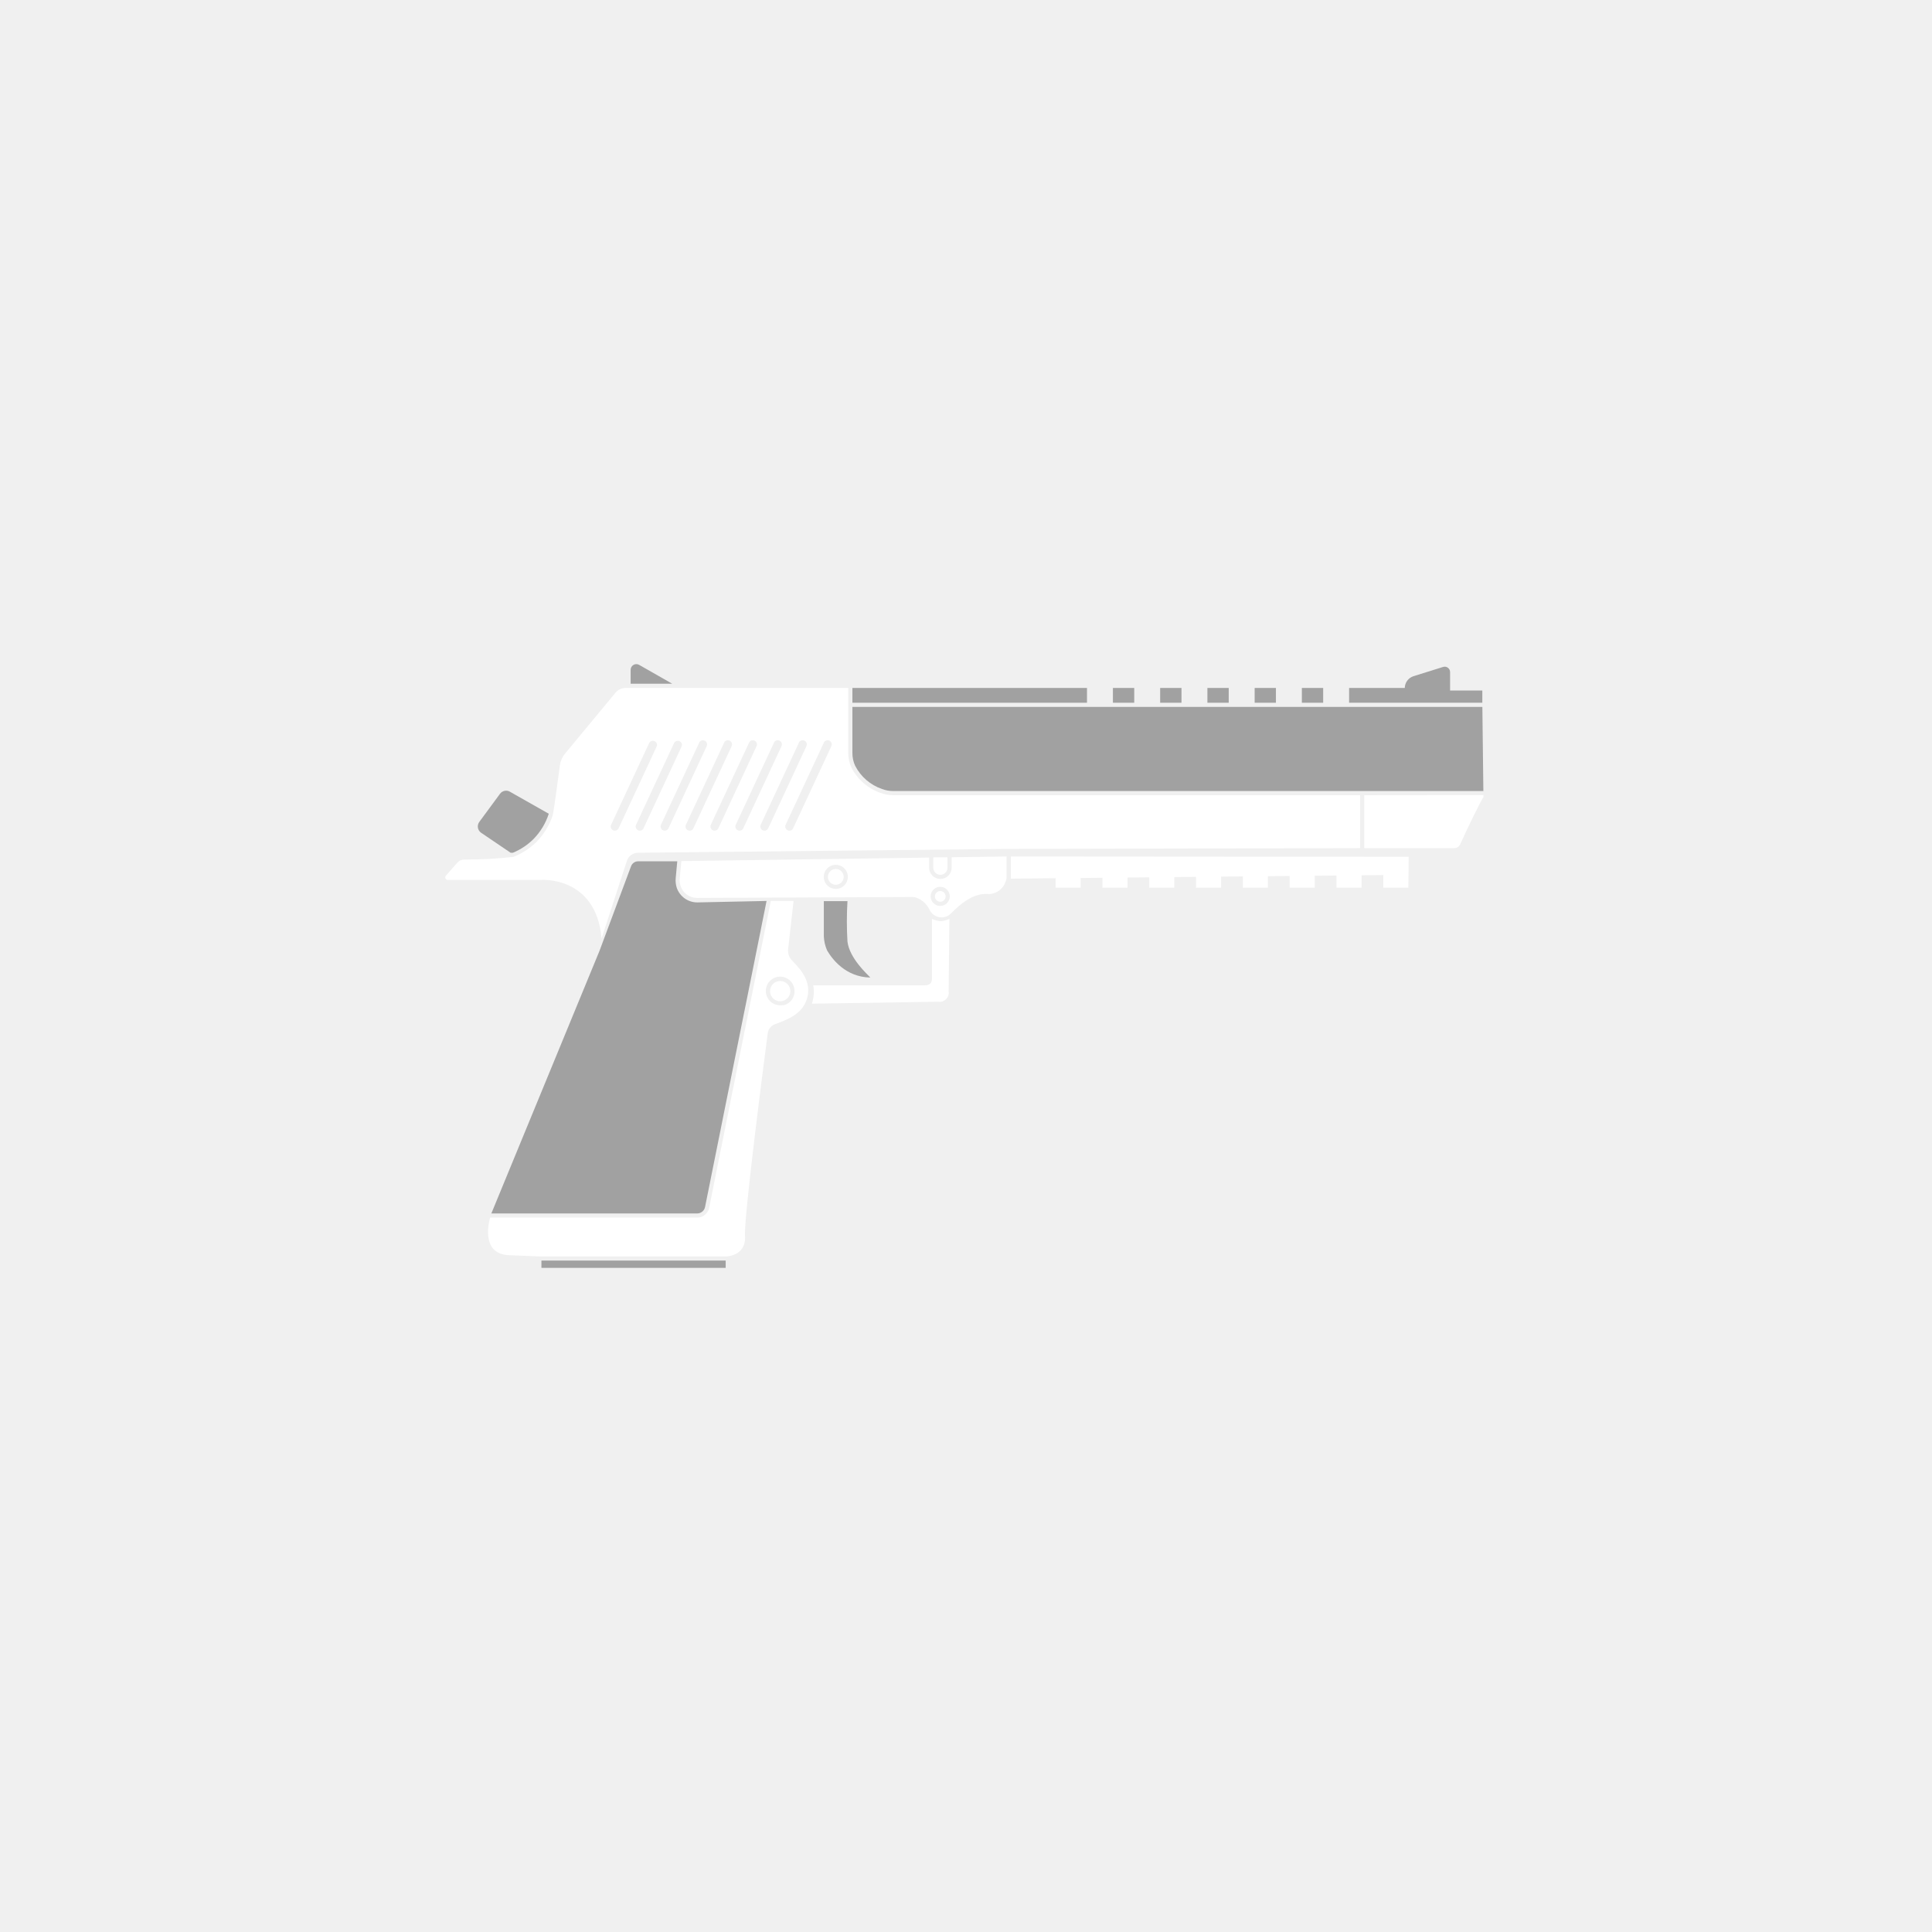
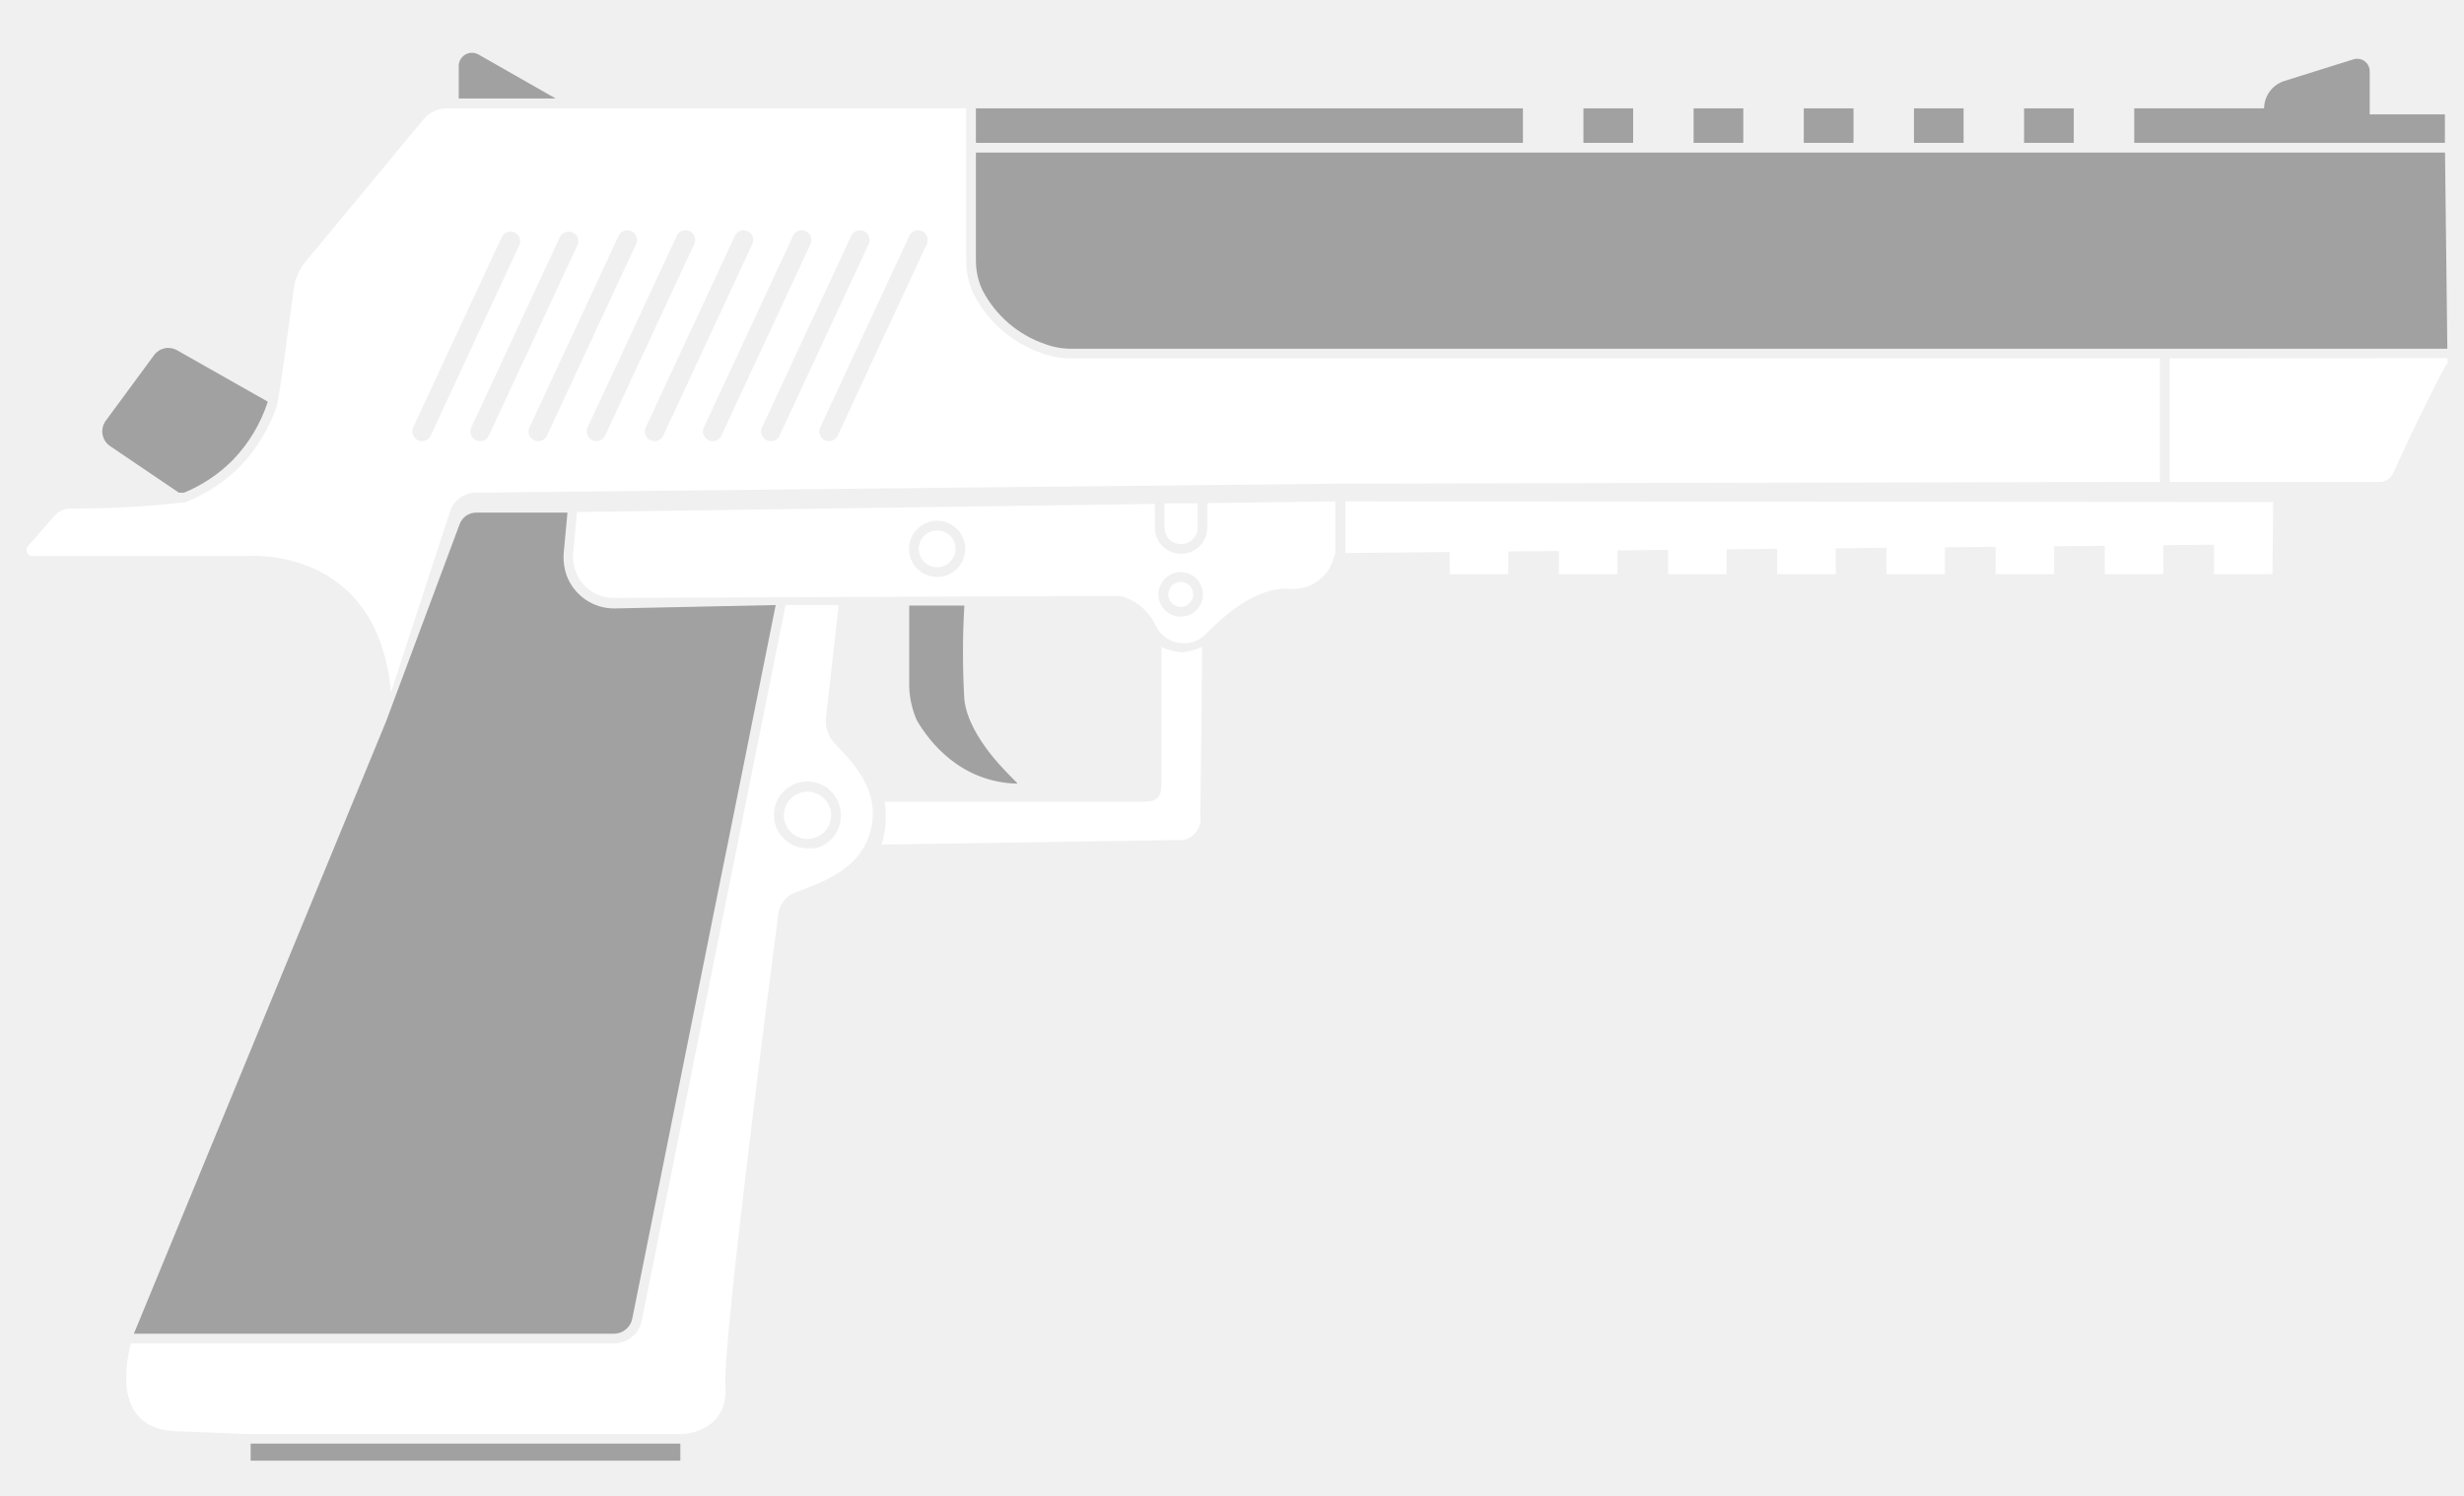
- <svg xmlns="http://www.w3.org/2000/svg" width="512" height="512" viewBox="0 0 512 512" fill="none">
+ <svg xmlns="http://www.w3.org/2000/svg" width="280" height="170" viewBox="115 170 280 170" fill="none">
  <path d="M178.139 181.191L169.329 176.169C169.096 176.048 168.834 175.99 168.571 176.001C168.309 176.012 168.053 176.092 167.83 176.232C167.608 176.372 167.426 176.569 167.302 176.801C167.179 177.033 167.118 177.294 167.127 177.557V181.191H178.139Z" fill="#A1A1A1" />
  <path d="M135.918 225.989C138.003 225.131 139.895 223.861 141.479 222.256C143.281 220.382 144.633 218.123 145.432 215.649L135.114 209.801C134.689 209.557 134.189 209.479 133.709 209.58C133.23 209.682 132.805 209.957 132.515 210.352L127.009 217.829C126.85 218.048 126.736 218.297 126.675 218.561C126.613 218.825 126.606 219.098 126.652 219.365C126.698 219.632 126.797 219.887 126.944 220.115C127.09 220.343 127.281 220.539 127.504 220.692L135.323 225.989H135.918Z" fill="#A1A1A1" />
  <path d="M288.062 182.314H225.898V186.235H288.062V182.314Z" fill="#A1A1A1" />
  <path d="M300.583 182.314H294.934V186.235H300.583V182.314Z" fill="#A1A1A1" />
  <path d="M236.734 210.737C235.581 210.735 234.436 210.53 233.354 210.131C230.021 208.97 227.261 206.573 225.645 203.436C225.071 202.217 224.781 200.884 224.797 199.537V182.314H180.099H165.783C165.269 182.316 164.761 182.432 164.297 182.653C163.832 182.873 163.422 183.194 163.096 183.592L149.727 199.736C148.995 200.624 148.526 201.7 148.373 202.841C147.877 206.618 146.721 215.263 146.457 216.133C145.582 218.706 144.154 221.055 142.272 223.015C140.502 224.781 138.388 226.164 136.061 227.079C131.736 227.57 127.386 227.809 123.034 227.795C122.691 227.786 122.351 227.853 122.037 227.99C121.723 228.127 121.443 228.331 121.217 228.588L118.155 232.089C118.074 232.187 118.022 232.305 118.006 232.431C117.989 232.557 118.008 232.685 118.061 232.8C118.114 232.915 118.199 233.013 118.305 233.082C118.411 233.151 118.535 233.189 118.662 233.191H143.142C143.142 233.191 157.931 231.902 159.429 248.696L166.157 228.07C166.368 227.461 166.764 226.934 167.289 226.561C167.814 226.188 168.442 225.988 169.087 225.989L267.326 224.965L360.445 224.766V210.737H236.734ZM163.977 219.425C163.899 219.634 163.759 219.815 163.576 219.943C163.393 220.07 163.176 220.14 162.953 220.141C162.817 220.142 162.682 220.116 162.556 220.064C162.421 220.013 162.297 219.935 162.192 219.836C162.087 219.737 162.002 219.618 161.943 219.486C161.883 219.354 161.851 219.212 161.846 219.067C161.842 218.923 161.866 218.779 161.918 218.644L172.016 196.95C172.135 196.699 172.345 196.502 172.603 196.399C172.861 196.296 173.149 196.295 173.408 196.395C173.667 196.496 173.879 196.69 174.001 196.94C174.122 197.19 174.145 197.477 174.064 197.743L163.977 219.425ZM169.56 220.141C169.424 220.142 169.289 220.116 169.164 220.064C169.028 220.013 168.905 219.935 168.799 219.836C168.694 219.737 168.609 219.618 168.55 219.486C168.491 219.354 168.458 219.212 168.454 219.067C168.449 218.923 168.474 218.779 168.525 218.644L178.623 196.95C178.742 196.699 178.952 196.502 179.21 196.399C179.469 196.296 179.756 196.295 180.015 196.395C180.274 196.496 180.486 196.69 180.608 196.94C180.729 197.19 180.752 197.477 180.671 197.743L170.584 219.425C170.506 219.634 170.366 219.815 170.183 219.943C170.001 220.07 169.783 220.14 169.56 220.141ZM176.167 220.141C176.031 220.142 175.897 220.116 175.771 220.064C175.636 220.013 175.512 219.935 175.407 219.836C175.301 219.737 175.217 219.618 175.157 219.486C175.098 219.354 175.065 219.212 175.061 219.067C175.057 218.923 175.081 218.779 175.132 218.644L185.23 196.95C185.274 196.805 185.348 196.67 185.446 196.555C185.545 196.44 185.666 196.346 185.802 196.28C185.938 196.214 186.087 196.176 186.238 196.17C186.389 196.163 186.54 196.188 186.682 196.243C186.823 196.298 186.951 196.381 187.059 196.487C187.167 196.594 187.251 196.722 187.307 196.863C187.363 197.003 187.39 197.154 187.385 197.305C187.38 197.457 187.344 197.606 187.279 197.743L177.192 219.425C177.113 219.634 176.974 219.815 176.791 219.943C176.608 220.07 176.391 220.14 176.167 220.141ZM182.775 220.141C182.639 220.142 182.504 220.116 182.378 220.064C182.243 220.013 182.119 219.935 182.014 219.836C181.909 219.737 181.824 219.618 181.765 219.486C181.705 219.354 181.673 219.212 181.668 219.067C181.664 218.923 181.688 218.779 181.74 218.644L191.838 196.95C191.882 196.805 191.955 196.67 192.054 196.555C192.152 196.44 192.273 196.346 192.409 196.28C192.545 196.214 192.694 196.176 192.845 196.17C192.997 196.163 193.148 196.188 193.289 196.243C193.43 196.298 193.559 196.381 193.666 196.487C193.774 196.594 193.858 196.722 193.914 196.863C193.97 197.003 193.997 197.154 193.992 197.305C193.987 197.457 193.951 197.606 193.886 197.743L183.799 219.425C183.721 219.634 183.581 219.815 183.398 219.943C183.215 220.07 182.998 220.14 182.775 220.141ZM189.382 220.141C189.246 220.142 189.111 220.116 188.986 220.064C188.85 220.013 188.727 219.935 188.621 219.836C188.516 219.737 188.431 219.618 188.372 219.486C188.313 219.354 188.28 219.212 188.276 219.067C188.271 218.923 188.295 218.779 188.347 218.644L198.445 196.95C198.489 196.805 198.563 196.67 198.661 196.555C198.759 196.44 198.88 196.346 199.016 196.28C199.153 196.214 199.301 196.176 199.452 196.17C199.604 196.163 199.755 196.188 199.896 196.243C200.037 196.298 200.166 196.381 200.274 196.487C200.381 196.594 200.466 196.722 200.522 196.863C200.578 197.003 200.604 197.154 200.599 197.305C200.594 197.457 200.558 197.606 200.493 197.743L190.406 219.425C190.328 219.634 190.188 219.815 190.005 219.943C189.823 220.07 189.605 220.14 189.382 220.141ZM195.989 220.141C195.853 220.142 195.718 220.116 195.593 220.064C195.458 220.013 195.334 219.935 195.229 219.836C195.123 219.737 195.039 219.618 194.979 219.486C194.92 219.354 194.887 219.212 194.883 219.067C194.879 218.923 194.903 218.779 194.954 218.644L205.052 196.95C205.096 196.805 205.17 196.67 205.268 196.555C205.367 196.44 205.488 196.346 205.624 196.28C205.76 196.214 205.908 196.176 206.06 196.17C206.211 196.163 206.362 196.188 206.503 196.243C206.645 196.298 206.773 196.381 206.881 196.487C206.988 196.594 207.073 196.722 207.129 196.863C207.185 197.003 207.211 197.154 207.207 197.305C207.202 197.457 207.166 197.606 207.101 197.743L197.013 219.425C196.935 219.634 196.796 219.815 196.613 219.943C196.43 220.07 196.212 220.14 195.989 220.141ZM202.597 220.141C202.461 220.142 202.326 220.116 202.2 220.064C202.065 220.013 201.941 219.935 201.836 219.836C201.731 219.737 201.646 219.618 201.587 219.486C201.527 219.354 201.494 219.212 201.49 219.067C201.486 218.923 201.51 218.779 201.561 218.644L211.66 196.95C211.704 196.805 211.777 196.67 211.875 196.555C211.974 196.44 212.095 196.346 212.231 196.28C212.367 196.214 212.516 196.176 212.667 196.17C212.818 196.163 212.969 196.188 213.111 196.243C213.252 196.298 213.381 196.381 213.488 196.487C213.596 196.594 213.68 196.722 213.736 196.863C213.792 197.003 213.819 197.154 213.814 197.305C213.809 197.457 213.773 197.606 213.708 197.743L203.621 219.425C203.543 219.634 203.403 219.815 203.22 219.943C203.037 220.07 202.82 220.14 202.597 220.141ZM220.315 197.743L210.228 219.425C210.15 219.634 210.01 219.815 209.827 219.943C209.644 220.07 209.427 220.14 209.204 220.141C209.068 220.142 208.933 220.116 208.807 220.064C208.672 220.013 208.548 219.935 208.443 219.836C208.338 219.737 208.253 219.618 208.194 219.486C208.135 219.354 208.102 219.212 208.097 219.067C208.093 218.923 208.117 218.779 208.169 218.644L218.267 196.95C218.311 196.805 218.384 196.67 218.483 196.555C218.581 196.44 218.702 196.346 218.838 196.28C218.975 196.214 219.123 196.176 219.274 196.17C219.426 196.163 219.577 196.188 219.718 196.243C219.859 196.298 219.988 196.381 220.095 196.487C220.203 196.594 220.288 196.722 220.344 196.863C220.4 197.003 220.426 197.154 220.421 197.305C220.416 197.457 220.38 197.606 220.315 197.743Z" fill="white" />
  <path d="M392.831 186.234V182.997H384.286V178.096C384.285 177.874 384.233 177.655 384.133 177.457C384.032 177.259 383.887 177.087 383.708 176.955C383.529 176.824 383.322 176.736 383.103 176.699C382.884 176.662 382.659 176.676 382.447 176.742L374.562 179.208C373.905 179.423 373.332 179.837 372.923 180.395C372.514 180.952 372.29 181.623 372.283 182.314H357.526V186.234H392.831Z" fill="#A1A1A1" />
  <path d="M350.655 182.314H345.006V186.235H350.655V182.314Z" fill="#A1A1A1" />
  <path d="M313.103 182.314H307.454V186.235H313.103V182.314Z" fill="#A1A1A1" />
  <path d="M393.107 209.636L392.842 187.336H225.898V199.537C225.884 200.72 226.136 201.89 226.636 202.962C228.126 205.845 230.67 208.041 233.739 209.096C234.697 209.452 235.711 209.635 236.734 209.636H393.107Z" fill="#A1A1A1" />
  <path d="M325.625 182.314H319.976V186.235H325.625V182.314Z" fill="#A1A1A1" />
  <path d="M338.134 182.314H332.496V186.235H338.134V182.314Z" fill="#A1A1A1" />
  <path d="M251.601 243.52C251.601 245.337 251.414 262.692 251.403 262.692C251.463 263.07 251.433 263.457 251.315 263.821C251.197 264.186 250.995 264.517 250.724 264.788C250.453 265.058 250.122 265.261 249.757 265.379C249.393 265.497 249.006 265.527 248.628 265.467L215.173 265.984C215.501 264.963 215.669 263.897 215.668 262.824C215.671 262.252 215.623 261.681 215.525 261.117H245.038C246.403 261.117 246.987 260.577 246.987 259.19C246.987 256.448 246.987 247.715 246.987 243.52C247.766 243.9 248.62 244.103 249.487 244.114C250.218 244.025 250.931 243.824 251.601 243.52Z" fill="white" />
  <path d="M192.311 334.062H143.483V336H192.311V334.062Z" fill="#A1A1A1" />
  <path d="M218.322 238.817V248.145C218.379 249.424 218.67 250.682 219.181 251.856C220.624 254.334 224.159 258.882 230.557 259.058C230.564 259.052 230.569 259.044 230.573 259.035C230.577 259.027 230.579 259.018 230.579 259.008C230.579 258.999 230.577 258.99 230.573 258.981C230.569 258.972 230.564 258.965 230.557 258.959C229.819 258.166 225.139 253.959 224.588 249.554C224.374 245.979 224.374 242.393 224.588 238.817H218.322Z" fill="#A1A1A1" />
  <path d="M249.178 238.972C249.963 238.972 250.599 238.336 250.599 237.551C250.599 236.767 249.963 236.131 249.178 236.131C248.394 236.131 247.758 236.767 247.758 237.551C247.758 238.336 248.394 238.972 249.178 238.972Z" fill="white" />
  <path d="M267.877 226.979V232.849L279.737 232.739V235.25H286.388V232.673L292.148 232.618V235.25H298.799V232.552L304.558 232.497V235.25H311.199V232.431L316.958 232.375V235.25H323.61V232.309L329.369 232.254V235.25H336.009V232.199L341.769 232.144V235.25H348.42V232.078L354.179 232.023V235.25H360.831V231.957L366.59 231.902V235.25H373.23L373.318 227.057L267.877 226.979Z" fill="white" />
  <path d="M361.546 210.736V224.777H385.365C385.716 224.776 386.058 224.671 386.348 224.475C386.638 224.279 386.864 224 386.995 223.675C388.504 220.24 393.118 210.802 393.129 211.32V210.703L361.546 210.736Z" fill="white" />
  <path d="M221.494 230.283C221.08 230.283 220.675 230.406 220.331 230.636C219.987 230.866 219.719 231.193 219.561 231.575C219.402 231.957 219.361 232.378 219.442 232.784C219.522 233.19 219.722 233.562 220.014 233.855C220.307 234.148 220.68 234.347 221.085 234.428C221.491 234.508 221.912 234.467 222.294 234.309C222.677 234.15 223.003 233.882 223.233 233.538C223.463 233.194 223.586 232.789 223.586 232.376C223.586 232.101 223.532 231.829 223.427 231.575C223.322 231.321 223.167 231.09 222.973 230.896C222.779 230.702 222.548 230.548 222.294 230.442C222.041 230.337 221.768 230.283 221.494 230.283Z" fill="white" />
  <path d="M249.211 231.836C249.711 231.836 250.19 231.638 250.543 231.285C250.896 230.932 251.094 230.453 251.094 229.953V227.2H247.328V229.898C247.319 230.15 247.362 230.402 247.452 230.637C247.543 230.873 247.681 231.088 247.857 231.269C248.032 231.45 248.243 231.593 248.476 231.691C248.709 231.789 248.959 231.838 249.211 231.836Z" fill="white" />
  <path d="M266.577 226.98L252.195 227.178V229.953C252.195 230.745 251.881 231.504 251.321 232.063C250.762 232.623 250.003 232.937 249.211 232.937C248.42 232.937 247.661 232.623 247.101 232.063C246.541 231.504 246.227 230.745 246.227 229.953V227.266L180.572 228.191L180.143 232.739C180.021 233.906 180.322 235.079 180.991 236.043C181.428 236.645 182.003 237.133 182.668 237.466C183.333 237.8 184.068 237.969 184.812 237.959L241.822 237.717C242.199 237.717 242.572 237.788 242.923 237.926C244.417 238.488 245.633 239.61 246.315 241.053C246.554 241.578 246.918 242.036 247.375 242.387C247.832 242.739 248.369 242.972 248.937 243.068C249.506 243.164 250.089 243.118 250.636 242.936C251.183 242.754 251.677 242.44 252.074 242.022C254.277 239.743 257.812 236.715 261.512 236.913C262.469 237.004 263.431 236.803 264.272 236.337C265.113 235.872 265.794 235.162 266.225 234.303C266.431 233.831 266.604 233.345 266.742 232.849V226.925C266.69 226.951 266.635 226.969 266.577 226.98ZM221.493 235.569C220.862 235.569 220.244 235.382 219.719 235.031C219.194 234.68 218.785 234.181 218.543 233.598C218.301 233.014 218.238 232.372 218.361 231.753C218.485 231.133 218.789 230.564 219.235 230.118C219.682 229.671 220.251 229.367 220.87 229.244C221.49 229.12 222.132 229.184 222.716 229.425C223.299 229.667 223.798 230.076 224.149 230.602C224.5 231.127 224.687 231.744 224.687 232.376C224.687 233.223 224.351 234.035 223.752 234.634C223.153 235.233 222.34 235.569 221.493 235.569ZM249.167 240.084C248.666 240.084 248.176 239.936 247.76 239.657C247.343 239.379 247.019 238.984 246.827 238.521C246.635 238.058 246.585 237.549 246.683 237.057C246.781 236.566 247.022 236.115 247.376 235.761C247.73 235.406 248.182 235.165 248.673 235.067C249.164 234.97 249.674 235.02 250.136 235.212C250.599 235.403 250.995 235.728 251.273 236.144C251.551 236.561 251.7 237.051 251.7 237.552C251.7 238.221 251.435 238.864 250.962 239.339C250.489 239.813 249.848 240.081 249.178 240.084H249.167Z" fill="white" />
  <path d="M203.147 238.762L200.053 254.179L199.569 256.602L197.619 266.293L197.124 268.716L186.86 319.801C186.778 320.292 186.525 320.739 186.147 321.063C185.769 321.387 185.288 321.568 184.79 321.574H130.214L158.846 252.054L167.226 229.589C167.363 229.199 167.618 228.862 167.955 228.623C168.292 228.384 168.696 228.256 169.109 228.257H179.482L179.075 232.662C178.982 233.557 179.08 234.461 179.361 235.316C179.762 236.45 180.509 237.431 181.497 238.118C182.485 238.806 183.664 239.166 184.867 239.148L203.147 238.762Z" fill="#A1A1A1" />
  <path d="M209.446 262.67C209.444 263.201 209.285 263.719 208.988 264.159C208.691 264.6 208.271 264.943 207.78 265.144C207.289 265.346 206.749 265.398 206.228 265.293C205.708 265.188 205.23 264.931 204.855 264.555C204.481 264.179 204.226 263.7 204.123 263.179C204.02 262.658 204.074 262.118 204.278 261.628C204.482 261.138 204.826 260.719 205.268 260.424C205.709 260.129 206.228 259.972 206.759 259.972C207.113 259.972 207.463 260.042 207.79 260.177C208.117 260.313 208.413 260.512 208.663 260.763C208.913 261.013 209.11 261.311 209.245 261.638C209.379 261.965 209.448 262.316 209.446 262.67Z" fill="white" />
  <path d="M209.688 254.301C209.372 253.924 209.136 253.486 208.994 253.015C208.852 252.544 208.807 252.048 208.862 251.559L210.305 238.752H204.27L201.308 253.486L200.889 255.568L198.445 267.758L198.026 269.817L187.939 320.033C187.805 320.772 187.417 321.441 186.842 321.923C186.267 322.406 185.541 322.672 184.79 322.676H129.872C129.189 325.308 128 332.366 134.937 332.642L143.483 332.983H192.311C192.311 332.983 197.817 332.983 197.432 327.477C197.134 322.676 202.189 283.428 203.466 273.749C203.548 273.213 203.777 272.71 204.127 272.296C204.477 271.883 204.934 271.573 205.448 271.403C208.455 270.247 213.047 268.793 214.038 263.948C215.029 259.102 210.866 255.7 209.688 254.301ZM206.759 266.415C206.007 266.417 205.27 266.195 204.644 265.779C204.018 265.362 203.529 264.769 203.24 264.074C202.951 263.38 202.875 262.615 203.021 261.877C203.167 261.139 203.529 260.461 204.061 259.929C204.593 259.397 205.271 259.035 206.009 258.889C206.747 258.742 207.512 258.819 208.207 259.107C208.901 259.396 209.495 259.885 209.911 260.511C210.328 261.138 210.549 261.874 210.547 262.626C210.56 263.132 210.472 263.635 210.288 264.106C210.103 264.578 209.826 265.007 209.473 265.369C209.12 265.732 208.698 266.02 208.232 266.216C207.766 266.413 207.265 266.415 206.759 266.415Z" fill="white" />
</svg>
